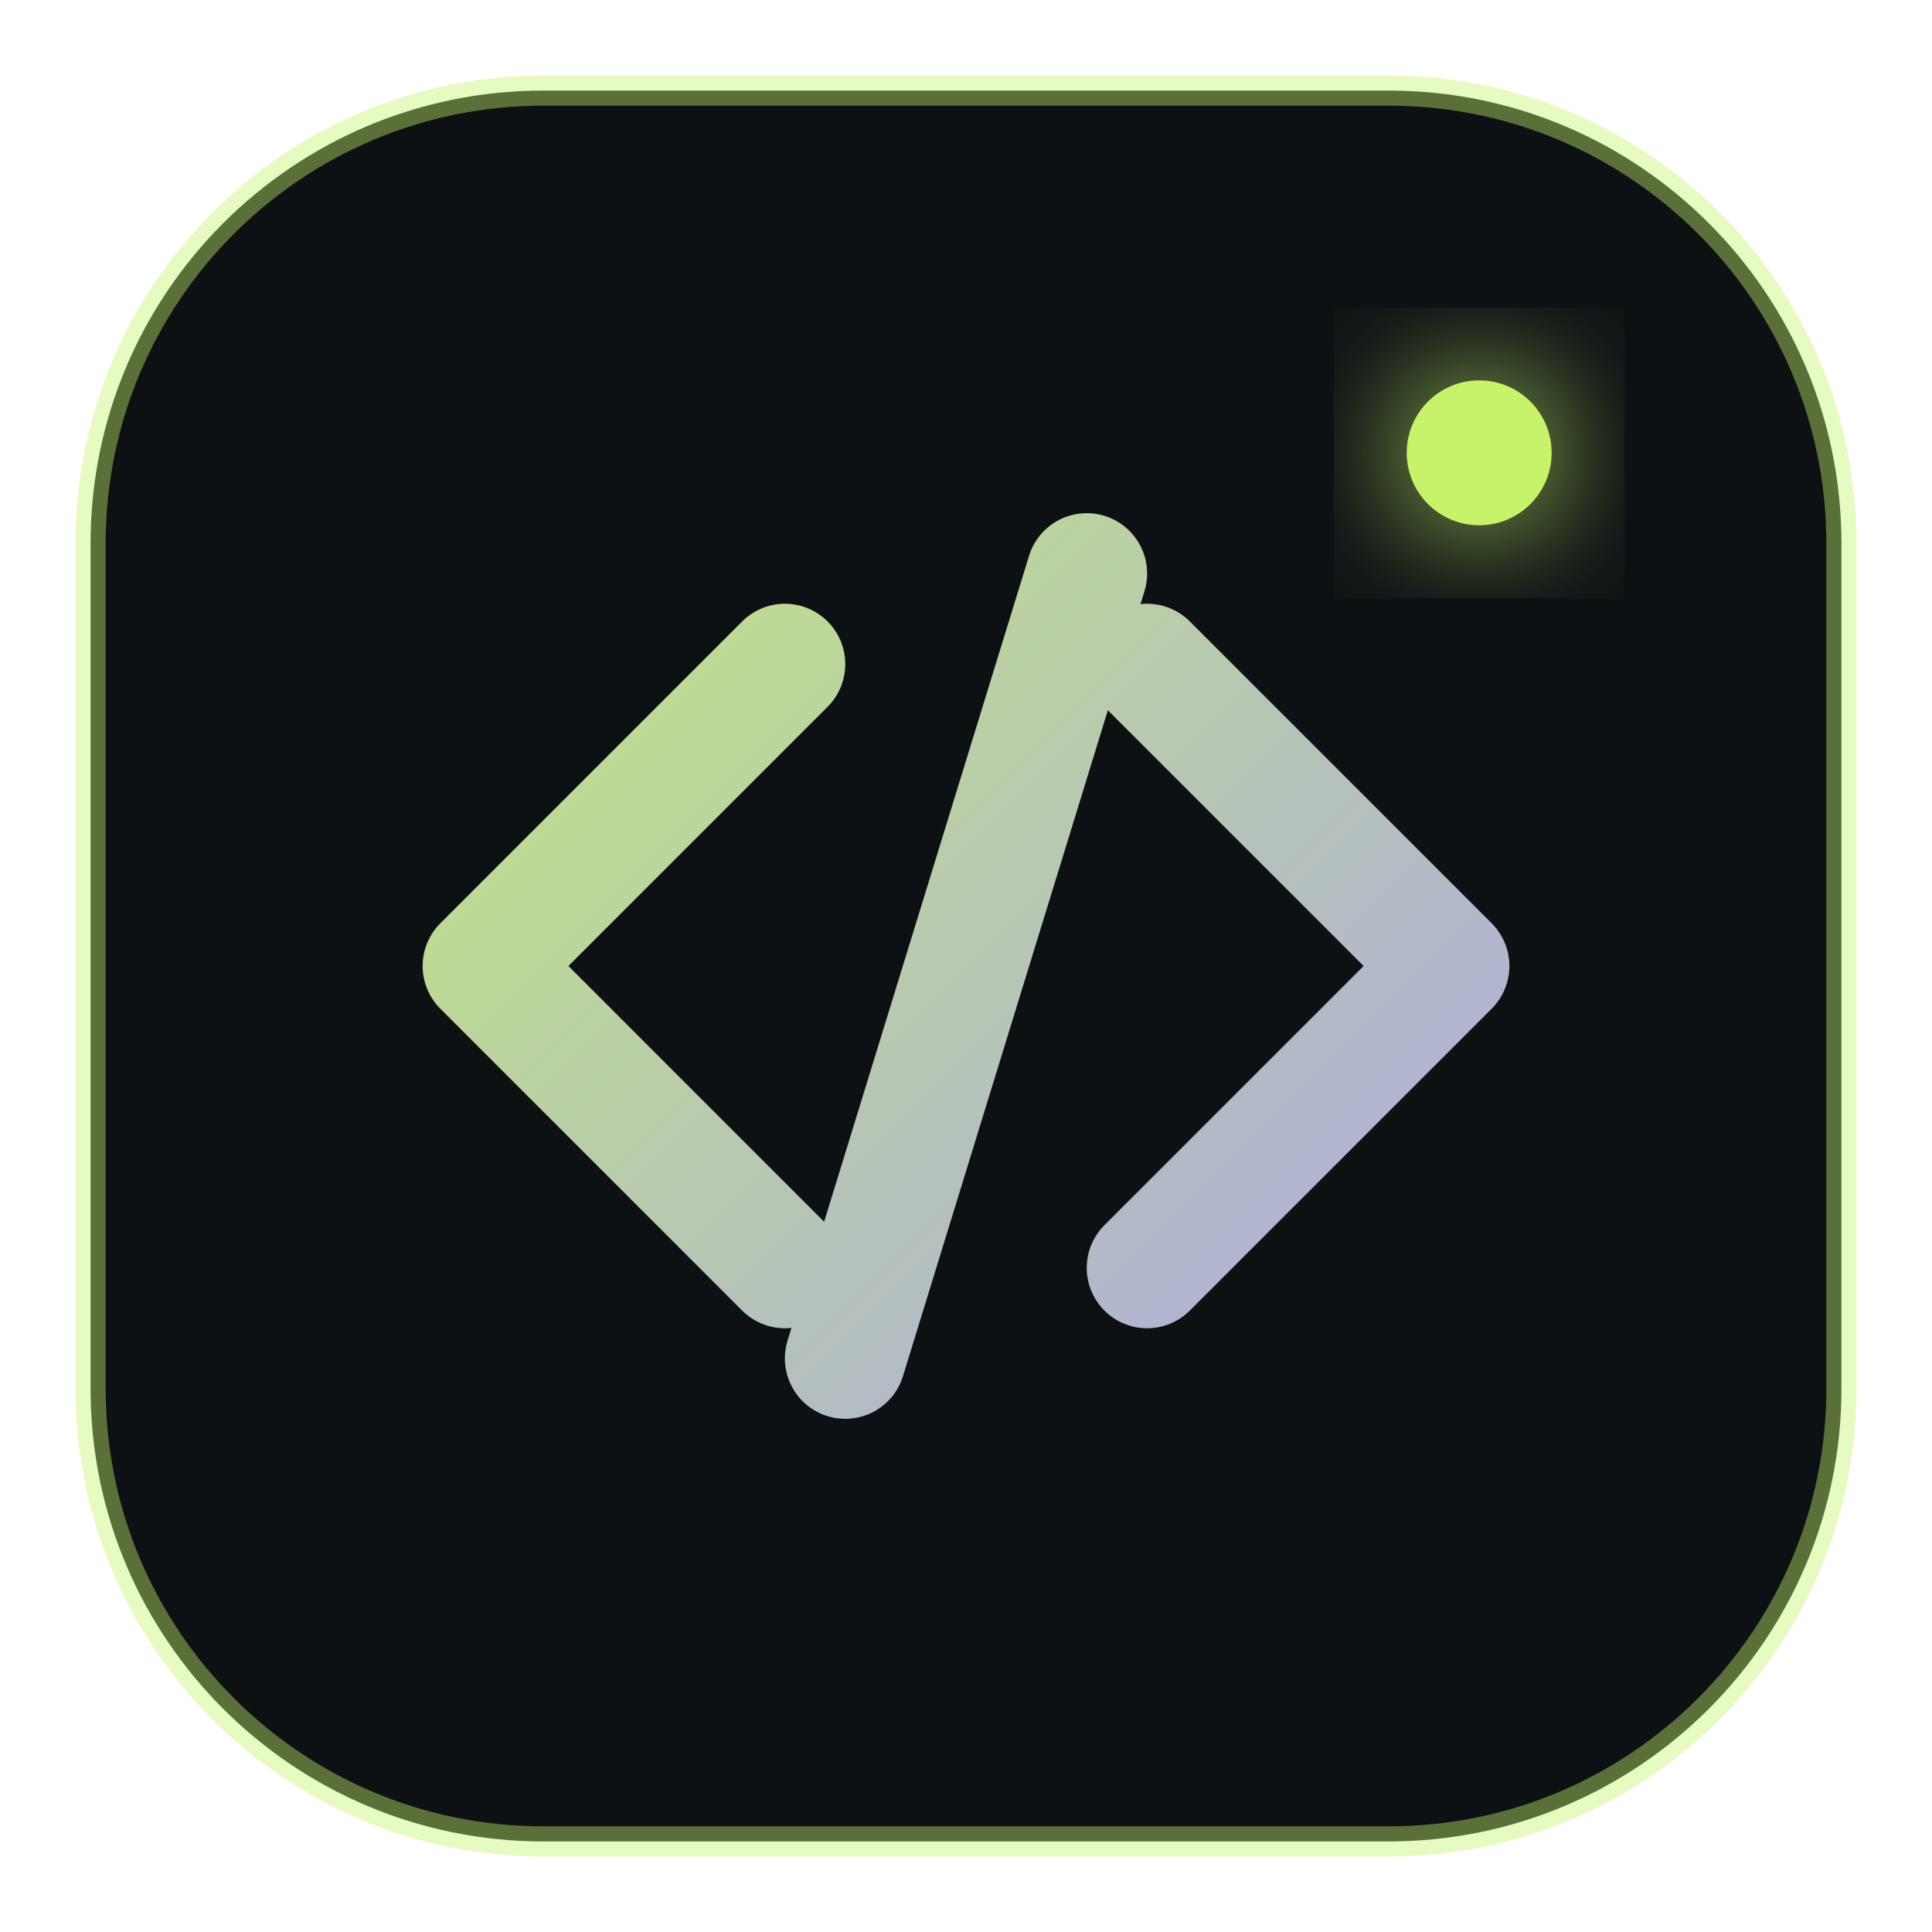
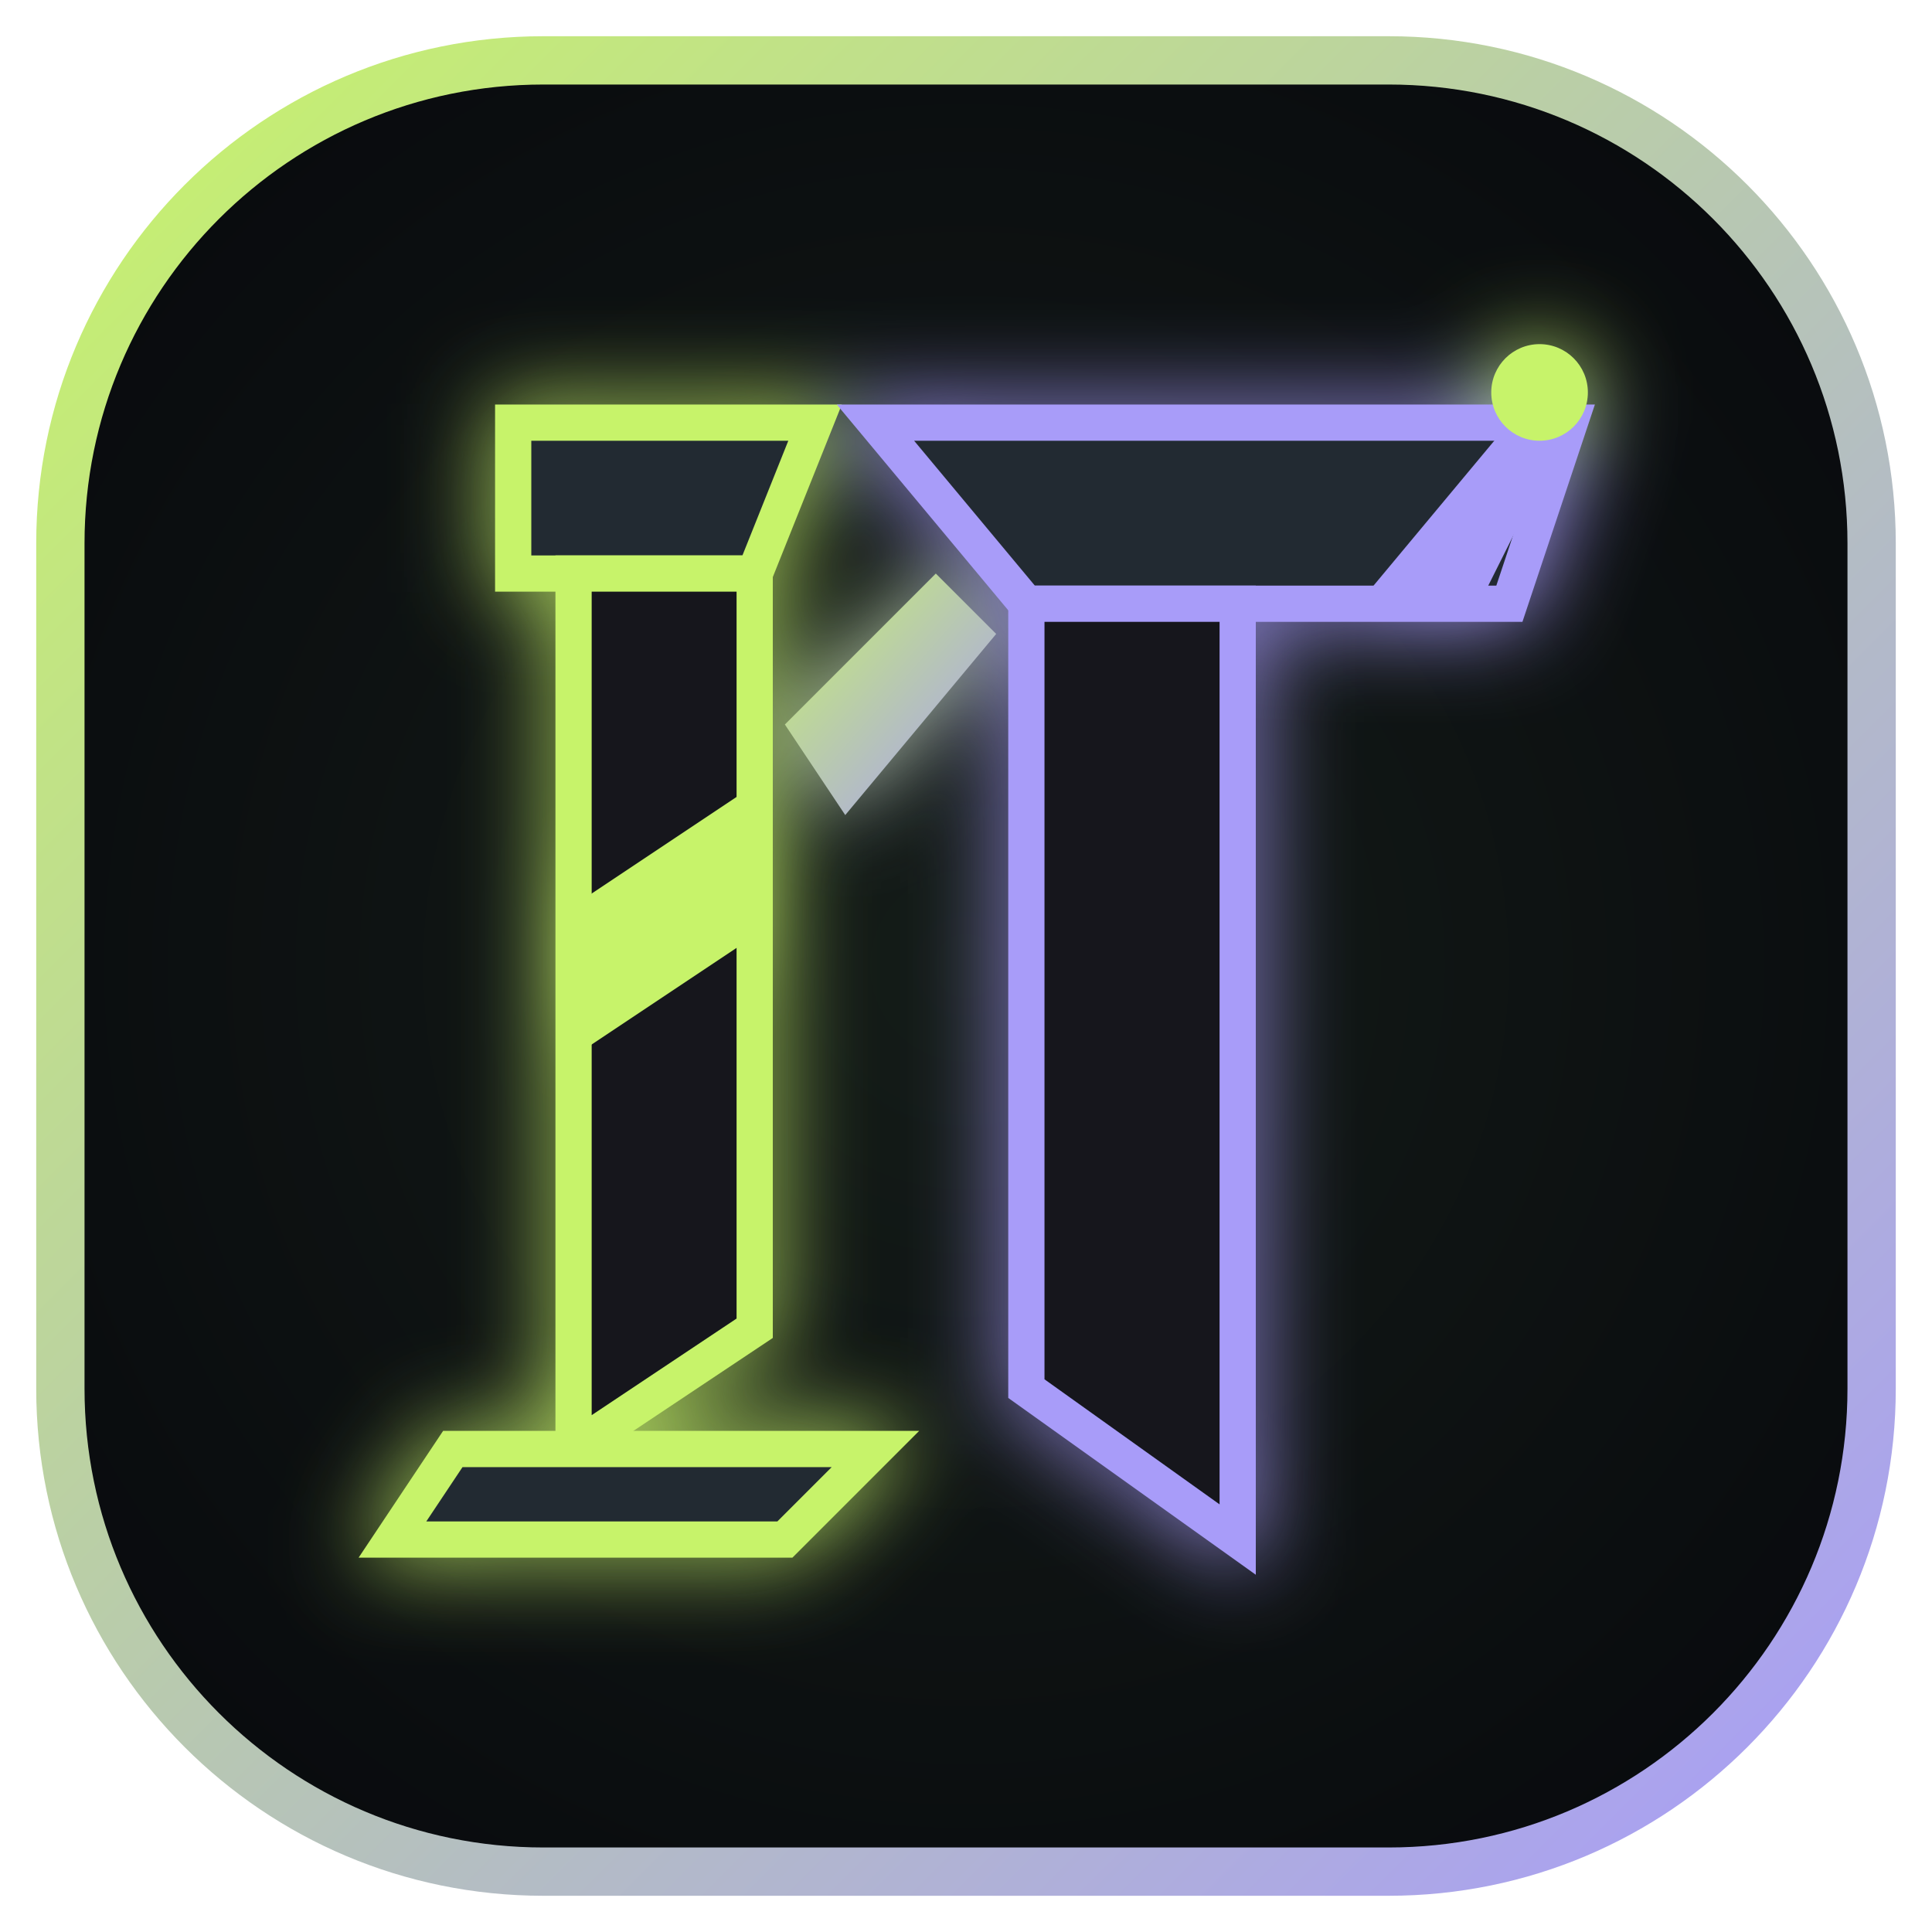
<svg xmlns="http://www.w3.org/2000/svg" width="192" height="192" viewBox="0 0 64 64">
  <defs>
-     <linearGradient id="code" x1="10" y1="10" x2="54" y2="54" gradientUnits="userSpaceOnUse">
-       <stop stop-color="#c7f36b" />
-       <stop offset="1" stop-color="#a89cf9" />
+     <radialGradient id="favBg" cx="50%" cy="50%" r="60%">
+       <stop offset="0%" stop-color="#141c18" />
+       <stop offset="100%" stop-color="#090b0e" />
+     </radialGradient>
+     <linearGradient id="favNeon" x1="0%" y1="0%" x2="100%" y2="100%">
+       <stop offset="0%" stop-color="#c7f36b" />
+       <stop offset="100%" stop-color="#a89cf9" />
    </linearGradient>
-     <filter id="glow" x="-50%" y="-50%" width="200%" height="200%">
-       <feGaussianBlur stdDeviation="2.2" result="blur" />
+     <filter id="favGlow" x="-30%" y="-30%" width="160%" height="160%">
+       <feGaussianBlur stdDeviation="1.5" result="blur" />
      <feMerge>
        <feMergeNode in="blur" />
        <feMergeNode in="SourceGraphic" />
      </feMerge>
    </filter>
  </defs>
-   <rect x="3" y="3" width="58" height="58" rx="15" fill="#0d1114" stroke="#c7f36b" stroke-opacity=".42" />
-   <circle cx="49" cy="15" r="2.4" fill="#c7f36b" filter="url(#glow)" />
-   <path d="m26 22-10 10 10 10M38 22l10 10-10 10M36 19l-8 26" fill="none" stroke="url(#code)" stroke-width="4" stroke-linecap="round" stroke-linejoin="round" />
+   <rect x="2" y="2" width="60" height="60" rx="16" fill="url(#favBg)" stroke="url(#favNeon)" stroke-width="1.6" />
+   <g transform="translate(1, 0)" filter="url(#favGlow)">
+     <polygon points="16,14 26,14 24,19 16,19" fill="#242c33" stroke="#c7f36b" stroke-width="1.2" />
+     <polygon points="18,19 24,19 24,44 18,48" fill="#14191e" stroke="#c7f36b" stroke-width="1.2" />
+     <polygon points="14,48 28,48 25,51 12,51" fill="#242c33" stroke="#c7f36b" stroke-width="1.2" />
+     <polygon points="18,30 24,26 24,31 18,35" fill="#c7f36b" />
+     <polygon points="28,14 51,14 49,20 33,20" fill="#242c33" stroke="#a89cf9" stroke-width="1.2" />
+     <polygon points="51,14 48,20 44,20 49,14" fill="#a89cf9" />
+     <polygon points="33,20 40,20 40,51 33,46" fill="#14191e" stroke="#a89cf9" stroke-width="1.2" />
+     <polygon points="25,24 30,19 32,21 27,27" fill="url(#favNeon)" />
+     <circle cx="50" cy="13" r="1.6" fill="#c7f36b" />
+   </g>
</svg>
